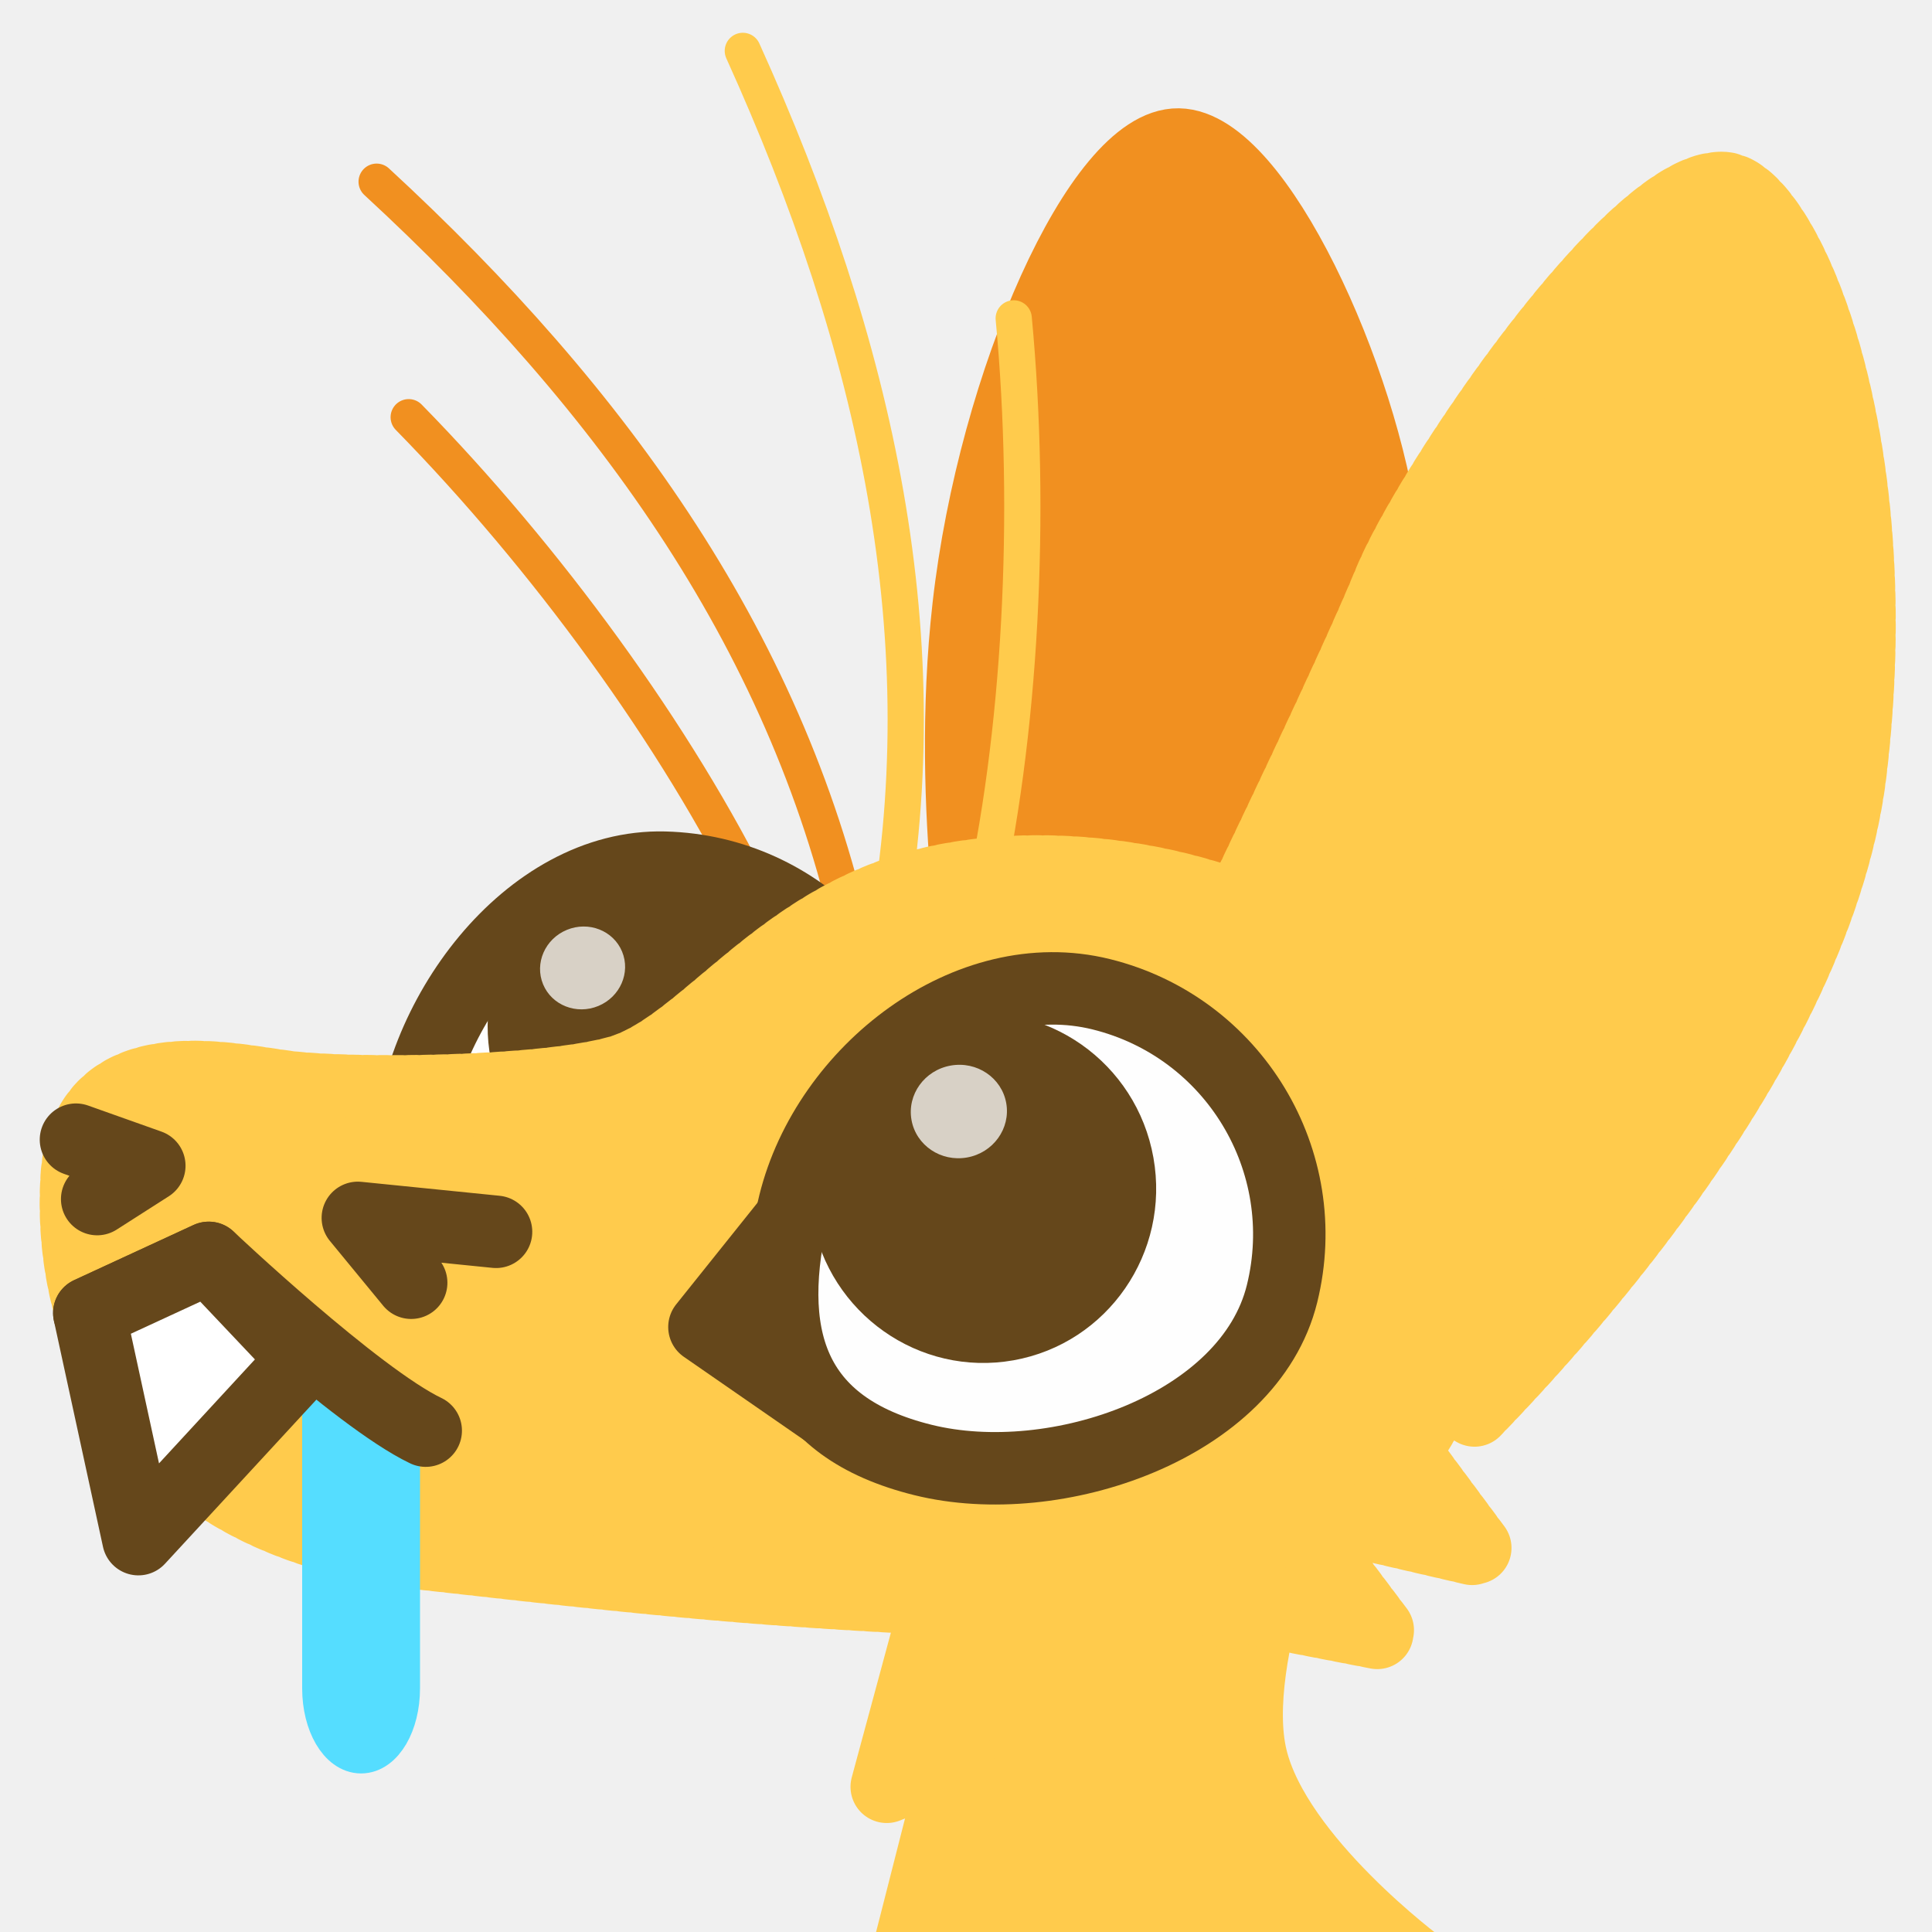
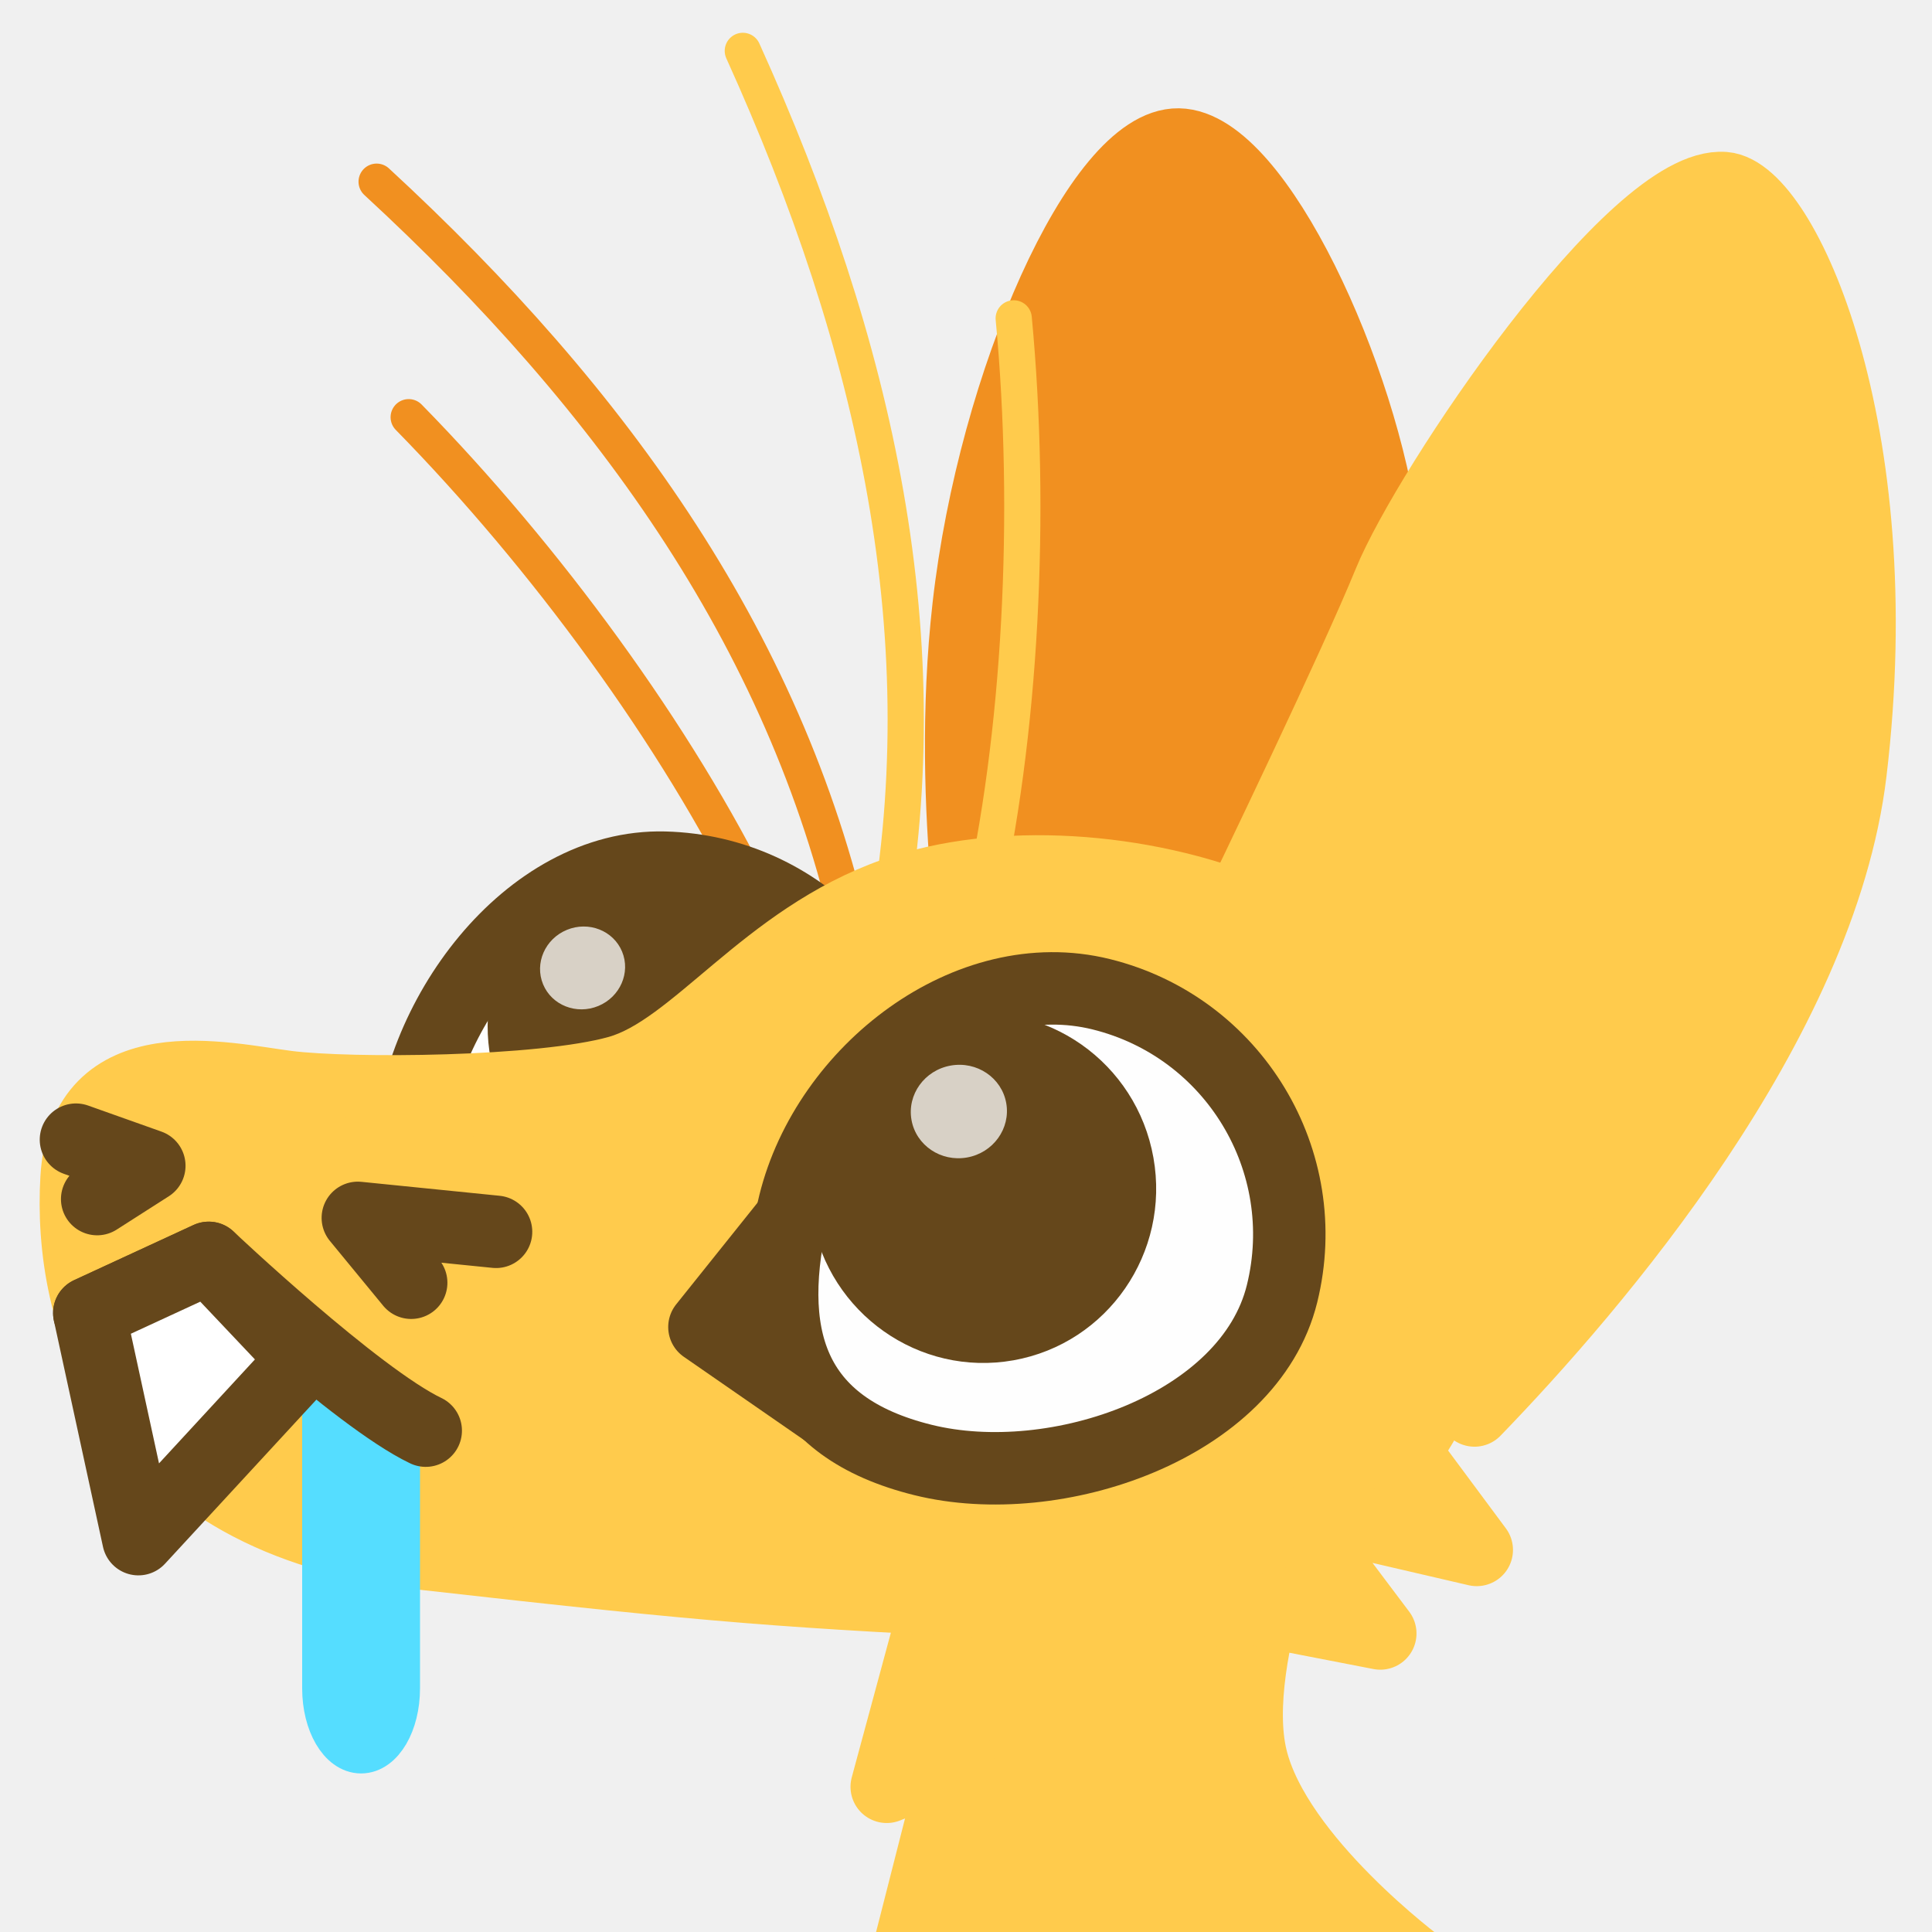
<svg xmlns="http://www.w3.org/2000/svg" version="1.1" id="svg824" width="1706.667" height="1706.667" viewBox="0 0 1706.667 1706.667">
  <defs id="defs828" />
  <g id="layer1" style="display:inline">
    <path style="display:none;fill:#123456;stroke:#123456;stroke-width:64;stroke-linecap:round;stroke-linejoin:round;-inkscape-stroke:none;paint-order:fill markers stroke;stop-color:#000000" d="m 1298.031,865.098 c 70.798,131.454 185.382,239.025 198.706,401.828 -29.438,-19.135 -55.932,-14.719 -79.483,13.247 91.022,54.7 58.514,175.917 81.69,267.15 l -99.353,6.624 c 66.759,58.919 81.773,128.186 90.522,198.706 l -494.507,2.208 c -24.38,-41.481 23.115,-208.563 66.236,-227.044 0,0 3.379,-20.015 -75.353,-9.455 C 1015.23,1271.09 1172.184,1096.186 1298.031,865.098 Z" id="path3091" />
    <path style="opacity:1;fill:#ffcb4c;fill-opacity:1;stroke:#ffcb4c;stroke-width:64;stroke-linecap:round;stroke-linejoin:round;stroke-miterlimit:4;stroke-dasharray:none;stroke-dashoffset:0;stroke-opacity:1;paint-order:fill markers stroke;stop-color:#000000" d="m 848.093,1338.888 -64.785,239.508 62.822,-25.521 -51.043,200.244 459.384,-15.705 c 0,0 -127.607,-94.233 -149.202,-184.539 -21.595,-90.306 51.043,-253.25 51.043,-253.25 z" id="path3340" />
    <g id="g12988" transform="rotate(14.03742,864.68,1035.706)">
      <path style="display:inline;fill:none;fill-opacity:1;stroke:#f19020;stroke-width:32;stroke-linecap:round;stroke-linejoin:round;stroke-miterlimit:4;stroke-dasharray:none;stroke-dashoffset:0;stroke-opacity:1;paint-order:fill markers stroke;stop-color:#000000" d="m 214.247,510.634 c 146.957,90.167 298.173,215.743 401.657,338.766" id="path6280-0-6" />
      <path style="display:inline;fill:none;fill-opacity:1;stroke:#f19020;stroke-width:32;stroke-linecap:round;stroke-linejoin:round;stroke-miterlimit:4;stroke-dasharray:none;stroke-dashoffset:0;stroke-opacity:1;paint-order:fill markers stroke;stop-color:#000000" d="M 136.307,315.67 C 386.364,452.289 592.003,626.13 711.506,872.152" id="path6280-3" />
      <g id="g12997-6" style="display:inline" transform="rotate(-12.53865,605.3198,1036.134)">
        <path id="path1915-9-8" style="display:inline;fill:#fefefe;stroke:#65471b;stroke-width:64;stroke-linecap:round;stroke-linejoin:round;paint-order:fill markers stroke;stop-color:#000000" d="m 792.618,1048.728 c 10e-6,120.717 -155.86,218.577 -276.577,218.577 -120.717,0 -160.577,-55.86 -160.577,-176.577 0,-120.717 97.86,-260.577 218.577,-260.577 120.717,0 218.577,97.86 218.577,218.577 z" />
        <ellipse style="fill:#65471b;fill-opacity:1;stroke:none;stroke-width:128;stroke-linecap:round;stroke-linejoin:round;stroke-dasharray:12.8, 12.8;paint-order:fill markers stroke;stop-color:#000000" id="ellipse4421" cx="130.572" cy="1121.042" transform="rotate(-23.97057)" rx="153.085" ry="154.557" />
        <ellipse style="display:inline;opacity:0.75;fill:#ffffff;fill-opacity:1;stroke:none;stroke-width:128;stroke-linecap:round;stroke-linejoin:round;stroke-dasharray:12.8, 12.8;paint-order:fill markers stroke;stop-color:#000000" id="ellipse4421-6" cx="86.471" cy="1045.91" transform="rotate(-23.97057)" rx="37.765" ry="36.378" />
      </g>
      <path style="opacity:1;fill:#f19020;fill-opacity:1;stroke:#f19020;stroke-width:64;stroke-linecap:round;stroke-miterlimit:4;stroke-dasharray:none;stroke-dashoffset:0;stroke-opacity:1;paint-order:fill markers stroke;stop-color:#000000" d="m 834.171,894.549 c 0,0 -75.393,-160.403 -99.507,-341.537 -26.528,-199.265 14.089,-425.401 80.873,-441.019 66.784,-15.618 208.006,160.036 259.205,292.512 51.199,132.475 69.033,440.632 69.033,440.632 z" id="path1640" />
-       <path id="path1148" style="display:inline;opacity:1;fill:#ffcb4c;stroke:#ffcb4c;stroke-width:64;stroke-linecap:round;stroke-linejoin:round;stroke-miterlimit:4;stroke-dasharray:6.4, 6.4;stroke-dashoffset:0;stroke-opacity:1;paint-order:fill markers stroke;stop-color:#000000" d="m 1299.055,1153.559 c 0,0 -0.108,-10.821 -0.951,-28.418 -0.422,-8.799 -1.026,-19.291 -1.895,-30.973 -0.869,-11.681 -2,-24.552 -3.473,-38.105 -1.473,-13.553 -3.289,-27.788 -5.523,-42.201 -2.235,-14.413 -4.889,-29.005 -8.043,-43.268 -1.577,-7.131 -3.279,-14.182 -5.115,-21.086 -1.836,-6.904 -3.807,-13.662 -5.922,-20.213 -2.115,-6.551 -4.373,-12.892 -6.787,-18.963 -2.414,-6.071 -4.983,-11.87 -7.715,-17.334 -2.732,-5.464 -5.935,-10.786 -9.539,-15.961 -3.604,-5.175 -7.611,-10.205 -11.949,-15.084 -4.338,-4.879 -9.007,-9.609 -13.94,-14.186 -4.932,-4.576 -10.126,-8.999 -15.514,-13.266 -5.387,-4.266 -10.967,-8.375 -16.67,-12.324 -5.703,-3.949 -11.53,-7.738 -17.41,-11.363 -11.761,-7.251 -23.737,-13.847 -35.371,-19.76 -11.634,-5.913 -22.926,-11.142 -33.32,-15.66 -10.395,-4.519 -19.891,-8.326 -27.934,-11.395 -16.085,-6.137 -26.354,-9.318 -26.354,-9.318 -106.831,-15.988 -232.175,6.969 -312.625,60.014 -101.267,66.77 -136.887,176.629 -198.707,211.955 -61.82,35.325 -225.2,77.273 -280.396,83.897 -55.196,6.623 -183.25,6.625 -161.172,123.641 22.078,117.016 112.599,282.605 377.541,247.279 264.942,-35.326 313.515,-44.157 536.508,-88.314 22.897,-4.534 53.848,-18.32 86.828,-36.947 l 213.871,-11.428 -92.926,-75.256 c 5.358,-4.84 10.6,-9.718 15.633,-14.637 l 142.076,-2.375 -84.881,-69.668 c 3.481,-6.554 6.481,-13.021 8.627,-19.307 1.052,-3.082 2.033,-6.627 3.047,-9.977 z" />
+       <path id="path1148" style="display:inline;opacity:1;fill:#ffcb4c;stroke:#ffcb4c;stroke-width:64;stroke-linecap:round;stroke-linejoin:round;stroke-miterlimit:4;stroke-dasharray:none;stroke-dashoffset:0;stroke-opacity:1;paint-order:fill markers stroke;stop-color:#000000" d="m 1299.055,1153.559 c 0,0 -0.108,-10.821 -0.951,-28.418 -0.422,-8.799 -1.026,-19.291 -1.895,-30.973 -0.869,-11.681 -2,-24.552 -3.473,-38.105 -1.473,-13.553 -3.289,-27.788 -5.523,-42.201 -2.235,-14.413 -4.889,-29.005 -8.043,-43.268 -1.577,-7.131 -3.279,-14.182 -5.115,-21.086 -1.836,-6.904 -3.807,-13.662 -5.922,-20.213 -2.115,-6.551 -4.373,-12.892 -6.787,-18.963 -2.414,-6.071 -4.983,-11.87 -7.715,-17.334 -2.732,-5.464 -5.935,-10.786 -9.539,-15.961 -3.604,-5.175 -7.611,-10.205 -11.949,-15.084 -4.338,-4.879 -9.007,-9.609 -13.94,-14.186 -4.932,-4.576 -10.126,-8.999 -15.514,-13.266 -5.387,-4.266 -10.967,-8.375 -16.67,-12.324 -5.703,-3.949 -11.53,-7.738 -17.41,-11.363 -11.761,-7.251 -23.737,-13.847 -35.371,-19.76 -11.634,-5.913 -22.926,-11.142 -33.32,-15.66 -10.395,-4.519 -19.891,-8.326 -27.934,-11.395 -16.085,-6.137 -26.354,-9.318 -26.354,-9.318 -106.831,-15.988 -232.175,6.969 -312.625,60.014 -101.267,66.77 -136.887,176.629 -198.707,211.955 -61.82,35.325 -225.2,77.273 -280.396,83.897 -55.196,6.623 -183.25,6.625 -161.172,123.641 22.078,117.016 112.599,282.605 377.541,247.279 264.942,-35.326 313.515,-44.157 536.508,-88.314 22.897,-4.534 53.848,-18.32 86.828,-36.947 l 213.871,-11.428 -92.926,-75.256 c 5.358,-4.84 10.6,-9.718 15.633,-14.637 l 142.076,-2.375 -84.881,-69.668 c 3.481,-6.554 6.481,-13.021 8.627,-19.307 1.052,-3.082 2.033,-6.627 3.047,-9.977 z" />
      <path style="display:none;fill:#123456;stroke:#123456;stroke-width:64;stroke-linecap:round;stroke-linejoin:round;-inkscape-stroke:none;paint-order:fill markers stroke;stop-color:#000000" d="M 880.931,744.045 C 763.916,771.643 622.613,916.257 622.613,916.257 620.953,833.211 611.28,749.437 735.213,677.809 c -124.695,-7.457 -249.288,-15.117 -408.452,46.365 0,0 303.226,-263.622 490.142,-280.397 172.212,-15.455 264.942,37.533 264.942,37.533 -0.192,-45.683 -31.458,-88.259 -90.522,-128.055 0,0 295.852,97.145 333.385,194.291 37.533,97.145 28.702,167.796 28.702,167.796 l -243.752,34.923 c 0,0 -111.711,-33.819 -228.727,-6.221 z" id="path1637" />
-       <path id="path13483" style="display:inline;opacity:1;fill:#ffcb4c;stroke:#ffcb4c;stroke-width:64;stroke-linecap:round;stroke-linejoin:round;stroke-miterlimit:4;stroke-dasharray:6.4, 6.4;stroke-dashoffset:0;stroke-opacity:1;paint-order:fill markers stroke;stop-color:#000000" d="m 1292.465,32.427 c -78.399,13.079 -189.645,320.445 -202.472,409.824 -11.421,79.578 -53.232,282.096 -65.136,339.497 0,0 10.652,1.448 27.528,4.855 8.438,1.703 18.431,3.896 29.428,6.643 10.996,2.747 22.995,6.046 35.443,9.964 12.448,3.918 25.347,8.453 38.14,13.67 6.397,2.608 12.767,5.386 19.043,8.343 6.276,2.957 12.455,6.091 18.471,9.413 6.016,3.322 11.867,6.83 17.485,10.532 5.618,3.702 11.002,7.599 16.084,11.698 5.082,4.099 9.861,8.401 14.268,12.912 4.407,4.512 8.441,9.234 12.036,14.174 3.594,4.94 7.082,10.238 10.462,15.828 3.38,5.591 6.651,11.474 9.815,17.588 3.164,6.113 6.22,12.455 9.167,18.963 2.947,6.508 5.786,13.182 8.515,19.957 5.458,13.549 10.477,27.505 15.053,41.354 4.576,13.849 8.71,27.591 12.393,40.717 3.683,13.126 6.917,25.635 9.696,37.015 2.779,11.379 5.101,21.629 6.965,30.239 3.728,17.219 5.614,27.874 5.614,27.874 76.201,-131.87 213.467,-405.661 185.463,-627.421 C 1487.585,202.448 1343.305,23.946 1292.465,32.427 Z" />
+       <path id="path13483" style="display:inline;opacity:1;fill:#ffcb4c;stroke:#ffcb4c;stroke-width:64;stroke-linecap:round;stroke-linejoin:round;stroke-miterlimit:4;stroke-dasharray:none;stroke-dashoffset:0;stroke-opacity:1;paint-order:fill markers stroke;stop-color:#000000" d="m 1292.465,32.427 c -78.399,13.079 -189.645,320.445 -202.472,409.824 -11.421,79.578 -53.232,282.096 -65.136,339.497 0,0 10.652,1.448 27.528,4.855 8.438,1.703 18.431,3.896 29.428,6.643 10.996,2.747 22.995,6.046 35.443,9.964 12.448,3.918 25.347,8.453 38.14,13.67 6.397,2.608 12.767,5.386 19.043,8.343 6.276,2.957 12.455,6.091 18.471,9.413 6.016,3.322 11.867,6.83 17.485,10.532 5.618,3.702 11.002,7.599 16.084,11.698 5.082,4.099 9.861,8.401 14.268,12.912 4.407,4.512 8.441,9.234 12.036,14.174 3.594,4.94 7.082,10.238 10.462,15.828 3.38,5.591 6.651,11.474 9.815,17.588 3.164,6.113 6.22,12.455 9.167,18.963 2.947,6.508 5.786,13.182 8.515,19.957 5.458,13.549 10.477,27.505 15.053,41.354 4.576,13.849 8.71,27.591 12.393,40.717 3.683,13.126 6.917,25.635 9.696,37.015 2.779,11.379 5.101,21.629 6.965,30.239 3.728,17.219 5.614,27.874 5.614,27.874 76.201,-131.87 213.467,-405.661 185.463,-627.421 C 1487.585,202.448 1343.305,23.946 1292.465,32.427 Z" />
      <g id="g13003">
        <rect style="display:inline;fill:#55ddff;stroke:#55ddff;stroke-width:39.686;stroke-linecap:round;stroke-linejoin:round;stroke-dashoffset:172.8;paint-order:fill markers stroke;stop-color:#000000" id="rect3357-1" width="64.418" height="368.17" x="9.728" y="1357.396" ry="55.274" rx="55.274" transform="rotate(-14.03742)" />
        <path style="opacity:1;fill:#ffcb4c;fill-opacity:1;stroke:none;stroke-width:64;stroke-linecap:round;stroke-linejoin:round;stroke-miterlimit:4;stroke-dasharray:none;stroke-dashoffset:0;stroke-opacity:1;paint-order:fill markers stroke;stop-color:#000000" d="m 132.471,1346.787 90.522,-72.859 c 0,0 146.935,106.632 222.993,101.561 66.235,-4.416 119.224,-37.533 119.224,-37.533 l -32.922,-235.898 -431.652,43.553 -7.57,162.817 z" id="path3264" />
        <path style="opacity:1;fill:none;fill-opacity:1;stroke:#65471b;stroke-width:64;stroke-linecap:round;stroke-linejoin:round;stroke-miterlimit:4;stroke-dasharray:none;stroke-dashoffset:0;stroke-opacity:1;paint-order:fill markers stroke;stop-color:#000000" d="m 83.898,1201.07 68.443,6.623 -37.533,39.741" id="path2163" />
        <path style="opacity:1;fill:none;fill-opacity:1;stroke:#65471b;stroke-width:64;stroke-linecap:round;stroke-linejoin:round;stroke-miterlimit:4;stroke-dasharray:none;stroke-dashoffset:0;stroke-opacity:1;paint-order:fill markers stroke;stop-color:#000000" d="m 401.828,1251.85 -59.612,-44.157 121.432,-17.663" id="path2198" />
        <path style="opacity:1;fill:#ffcb4c;fill-opacity:1;stroke:#65471b;stroke-width:64;stroke-linecap:round;stroke-linejoin:round;stroke-miterlimit:4;stroke-dasharray:none;stroke-dashoffset:0;stroke-opacity:1;paint-order:fill markers stroke;stop-color:#000000" d="m 132.471,1346.787 90.522,-72.859 c 0,0 156.482,87.99 222.993,101.561" id="path2200" />
        <path style="opacity:1;fill:#ffffff;fill-opacity:1;stroke:#65471b;stroke-width:64;stroke-linecap:round;stroke-linejoin:round;stroke-miterlimit:4;stroke-dasharray:none;stroke-dashoffset:0;stroke-opacity:1;paint-order:fill markers stroke;stop-color:#000000" d="m 222.993,1530.039 -90.522,-183.251 90.522,-72.859 103.769,66.235 z" id="path2202" />
      </g>
      <g id="g12993-4" style="display:inline" transform="rotate(-0.1671523,976.115,1001.216)">
        <path style="opacity:1;fill:#65471b;fill-opacity:1;stroke:#65471b;stroke-width:64;stroke-linecap:round;stroke-linejoin:round;stroke-miterlimit:4;stroke-dasharray:none;stroke-dashoffset:0;stroke-opacity:1;paint-order:fill markers stroke;stop-color:#000000" d="m 661.976,1226.049 53.367,-115.501 86.531,168.711 z" id="path7852-1" />
        <path id="path1915-6" style="opacity:1;fill:#fefefe;stroke:#65471b;stroke-width:64;stroke-linecap:round;stroke-linejoin:round;paint-order:fill markers stroke;stop-color:#000000" d="m 1150.289,1075.222 c 0,120.717 -151.86,218.577 -272.577,218.577 -120.717,0 -164.577,-71.86 -164.577,-192.577 -2e-5,-120.717 97.86,-244.577 218.577,-244.577 120.717,-2e-5 218.577,97.86 218.577,218.577 z" />
        <ellipse style="fill:#65471b;fill-opacity:1;stroke:none;stroke-width:128;stroke-linecap:round;stroke-linejoin:round;stroke-dasharray:12.8, 12.8;paint-order:fill markers stroke;stop-color:#000000" id="path1031" cx="370.405" cy="1311.506" transform="rotate(-23.97057)" rx="153.085" ry="154.557" />
        <ellipse style="display:inline;opacity:0.75;fill:#ffffff;fill-opacity:1;stroke:none;stroke-width:470.299;stroke-linecap:round;stroke-linejoin:round;stroke-dasharray:47.03, 47.03;paint-order:fill markers stroke;stop-color:#000000" id="path1031-0" cx="410.996" cy="1295.895" transform="matrix(0.253705,-0.1128007,0.1083888,0.2437821,589.8131,717.8055)" rx="153.085" ry="154.557" />
      </g>
      <path style="opacity:1;fill:none;fill-opacity:1;stroke:#ffcb4c;stroke-width:32;stroke-linecap:round;stroke-linejoin:round;stroke-miterlimit:4;stroke-dasharray:none;stroke-dashoffset:0;stroke-opacity:1;paint-order:fill markers stroke;stop-color:#000000" d="M 422.098,125.101 C 599.1,348.402 720.689,588.661 734.815,861.807" id="path6280" />
      <path style="display:inline;fill:none;fill-opacity:1;stroke:#ffcb4c;stroke-width:32;stroke-linecap:round;stroke-linejoin:round;stroke-miterlimit:4;stroke-dasharray:none;stroke-dashoffset:0;stroke-opacity:1;paint-order:fill markers stroke;stop-color:#000000" d="m 711.568,296.293 c 57.336,162.601 95.675,355.385 98.55,516.119" id="path6280-0" />
    </g>
  </g>
</svg>
